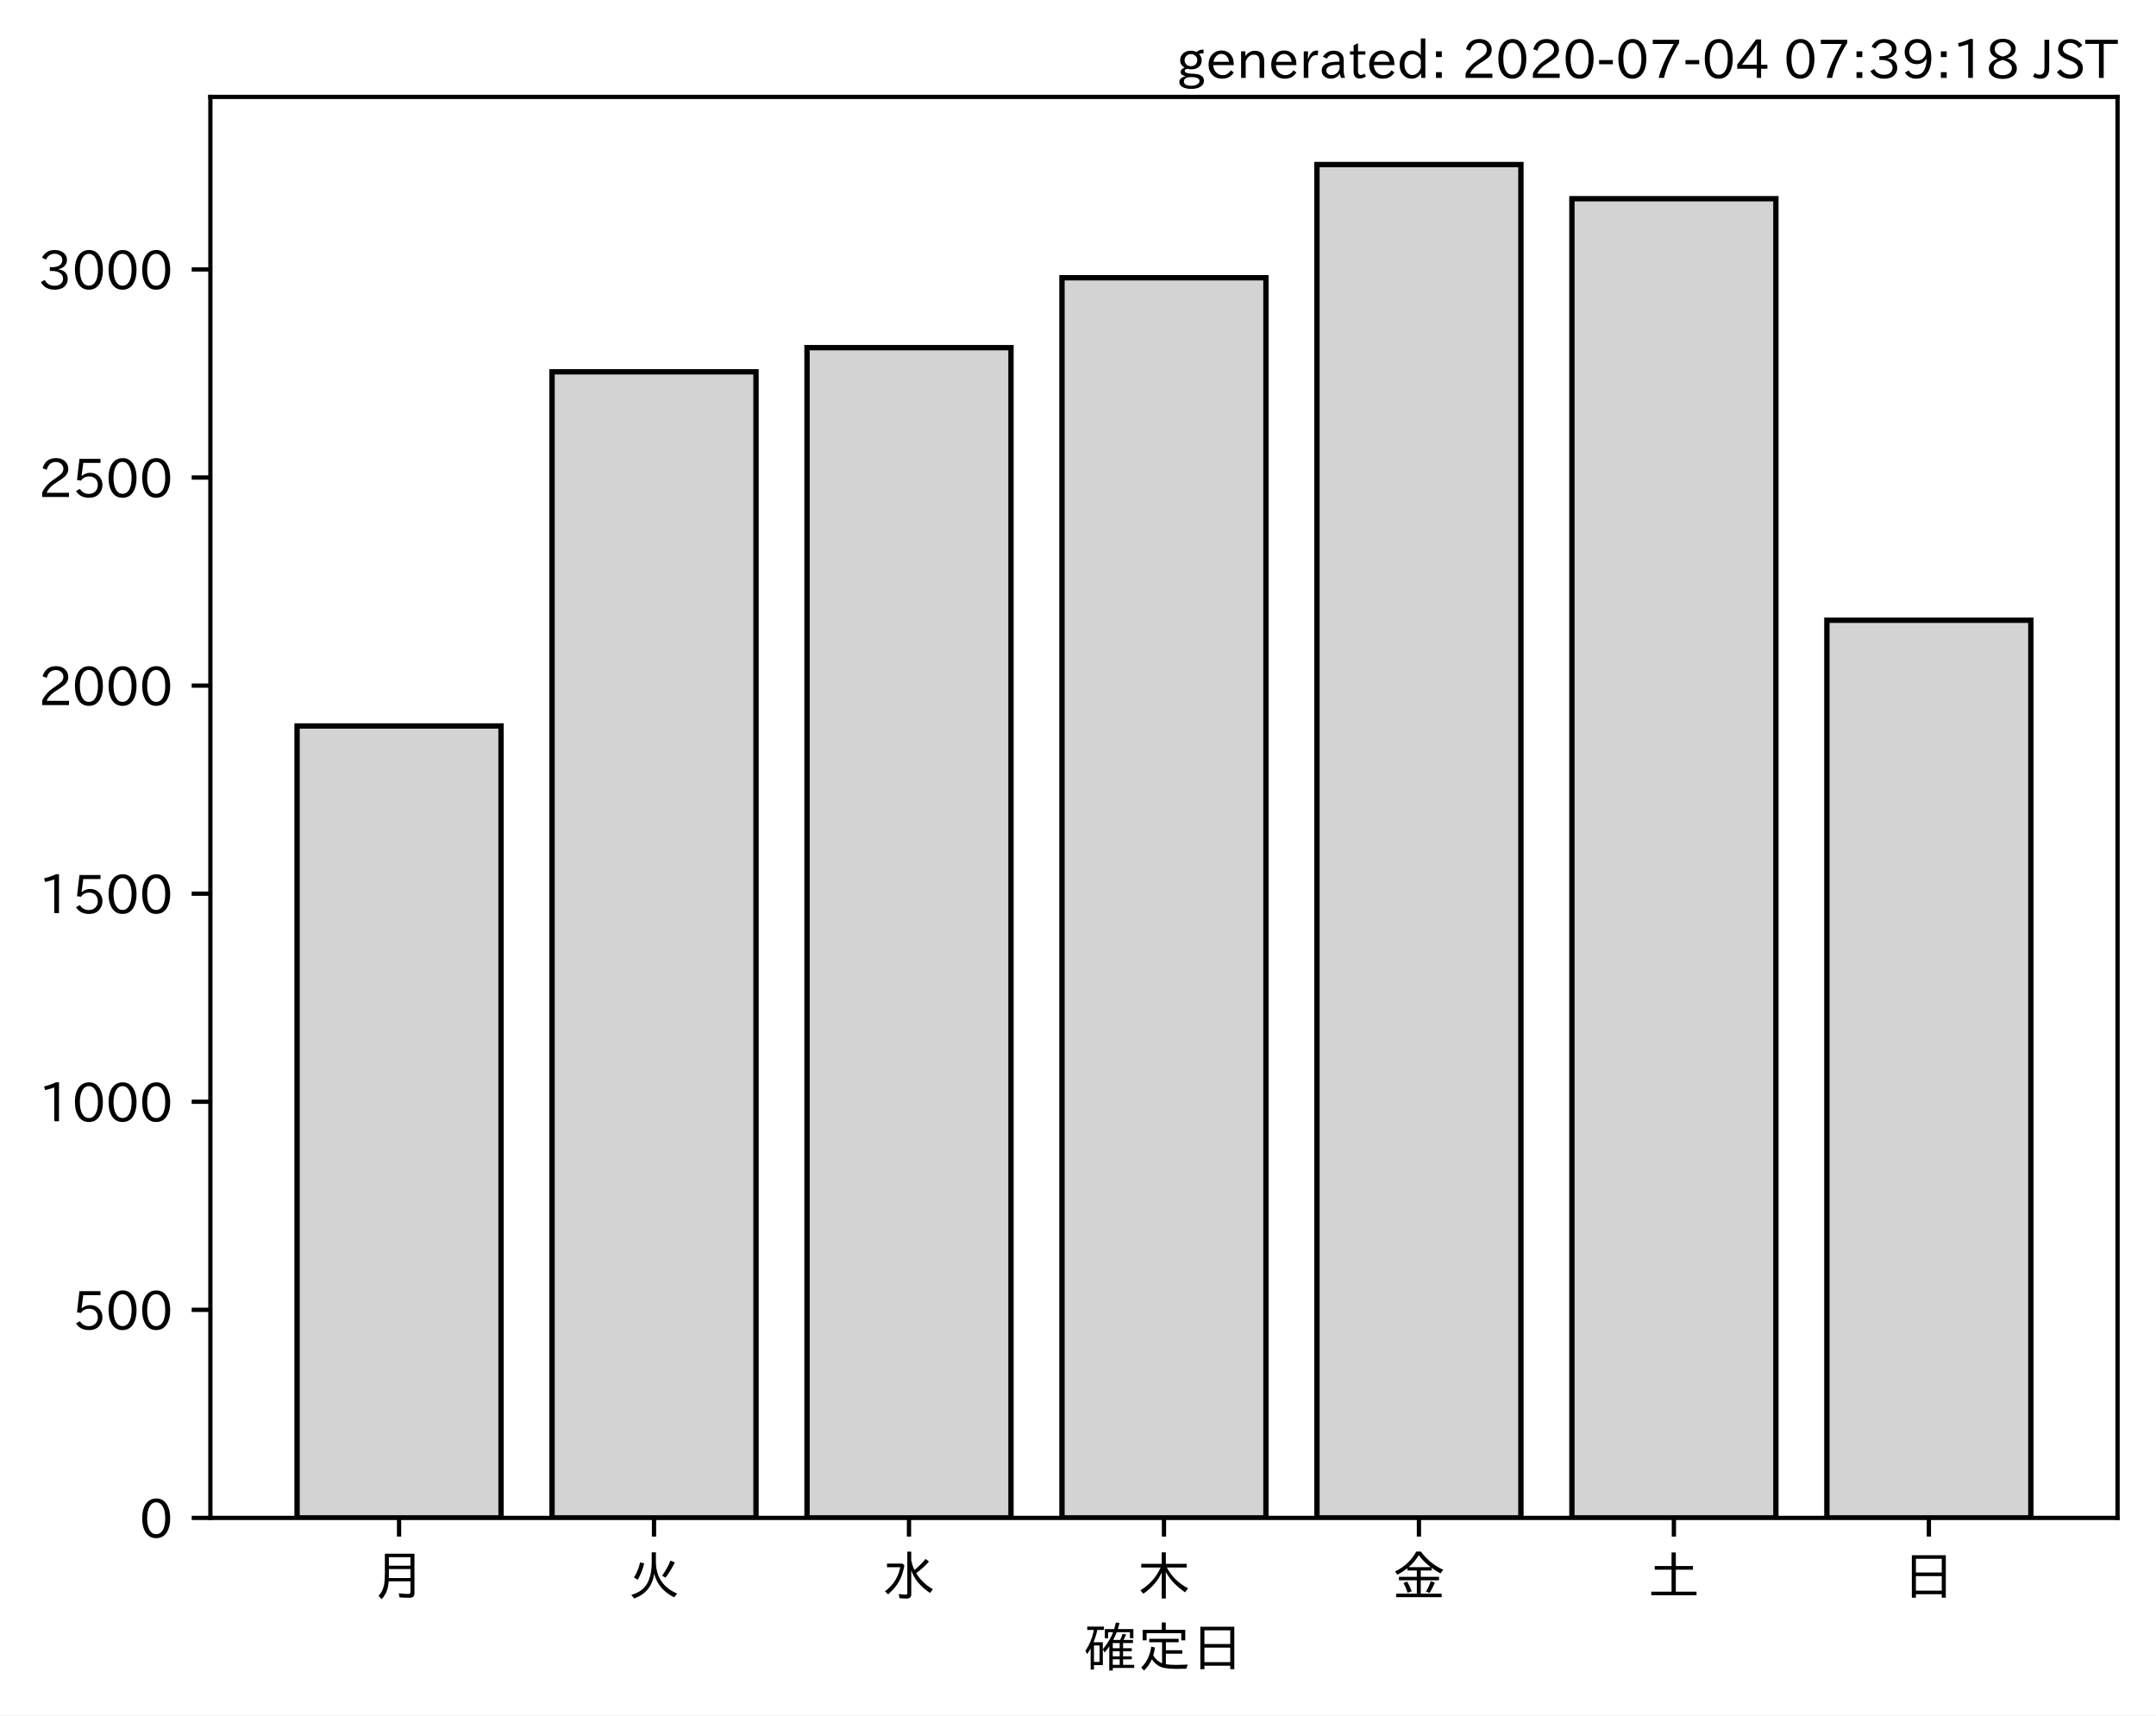
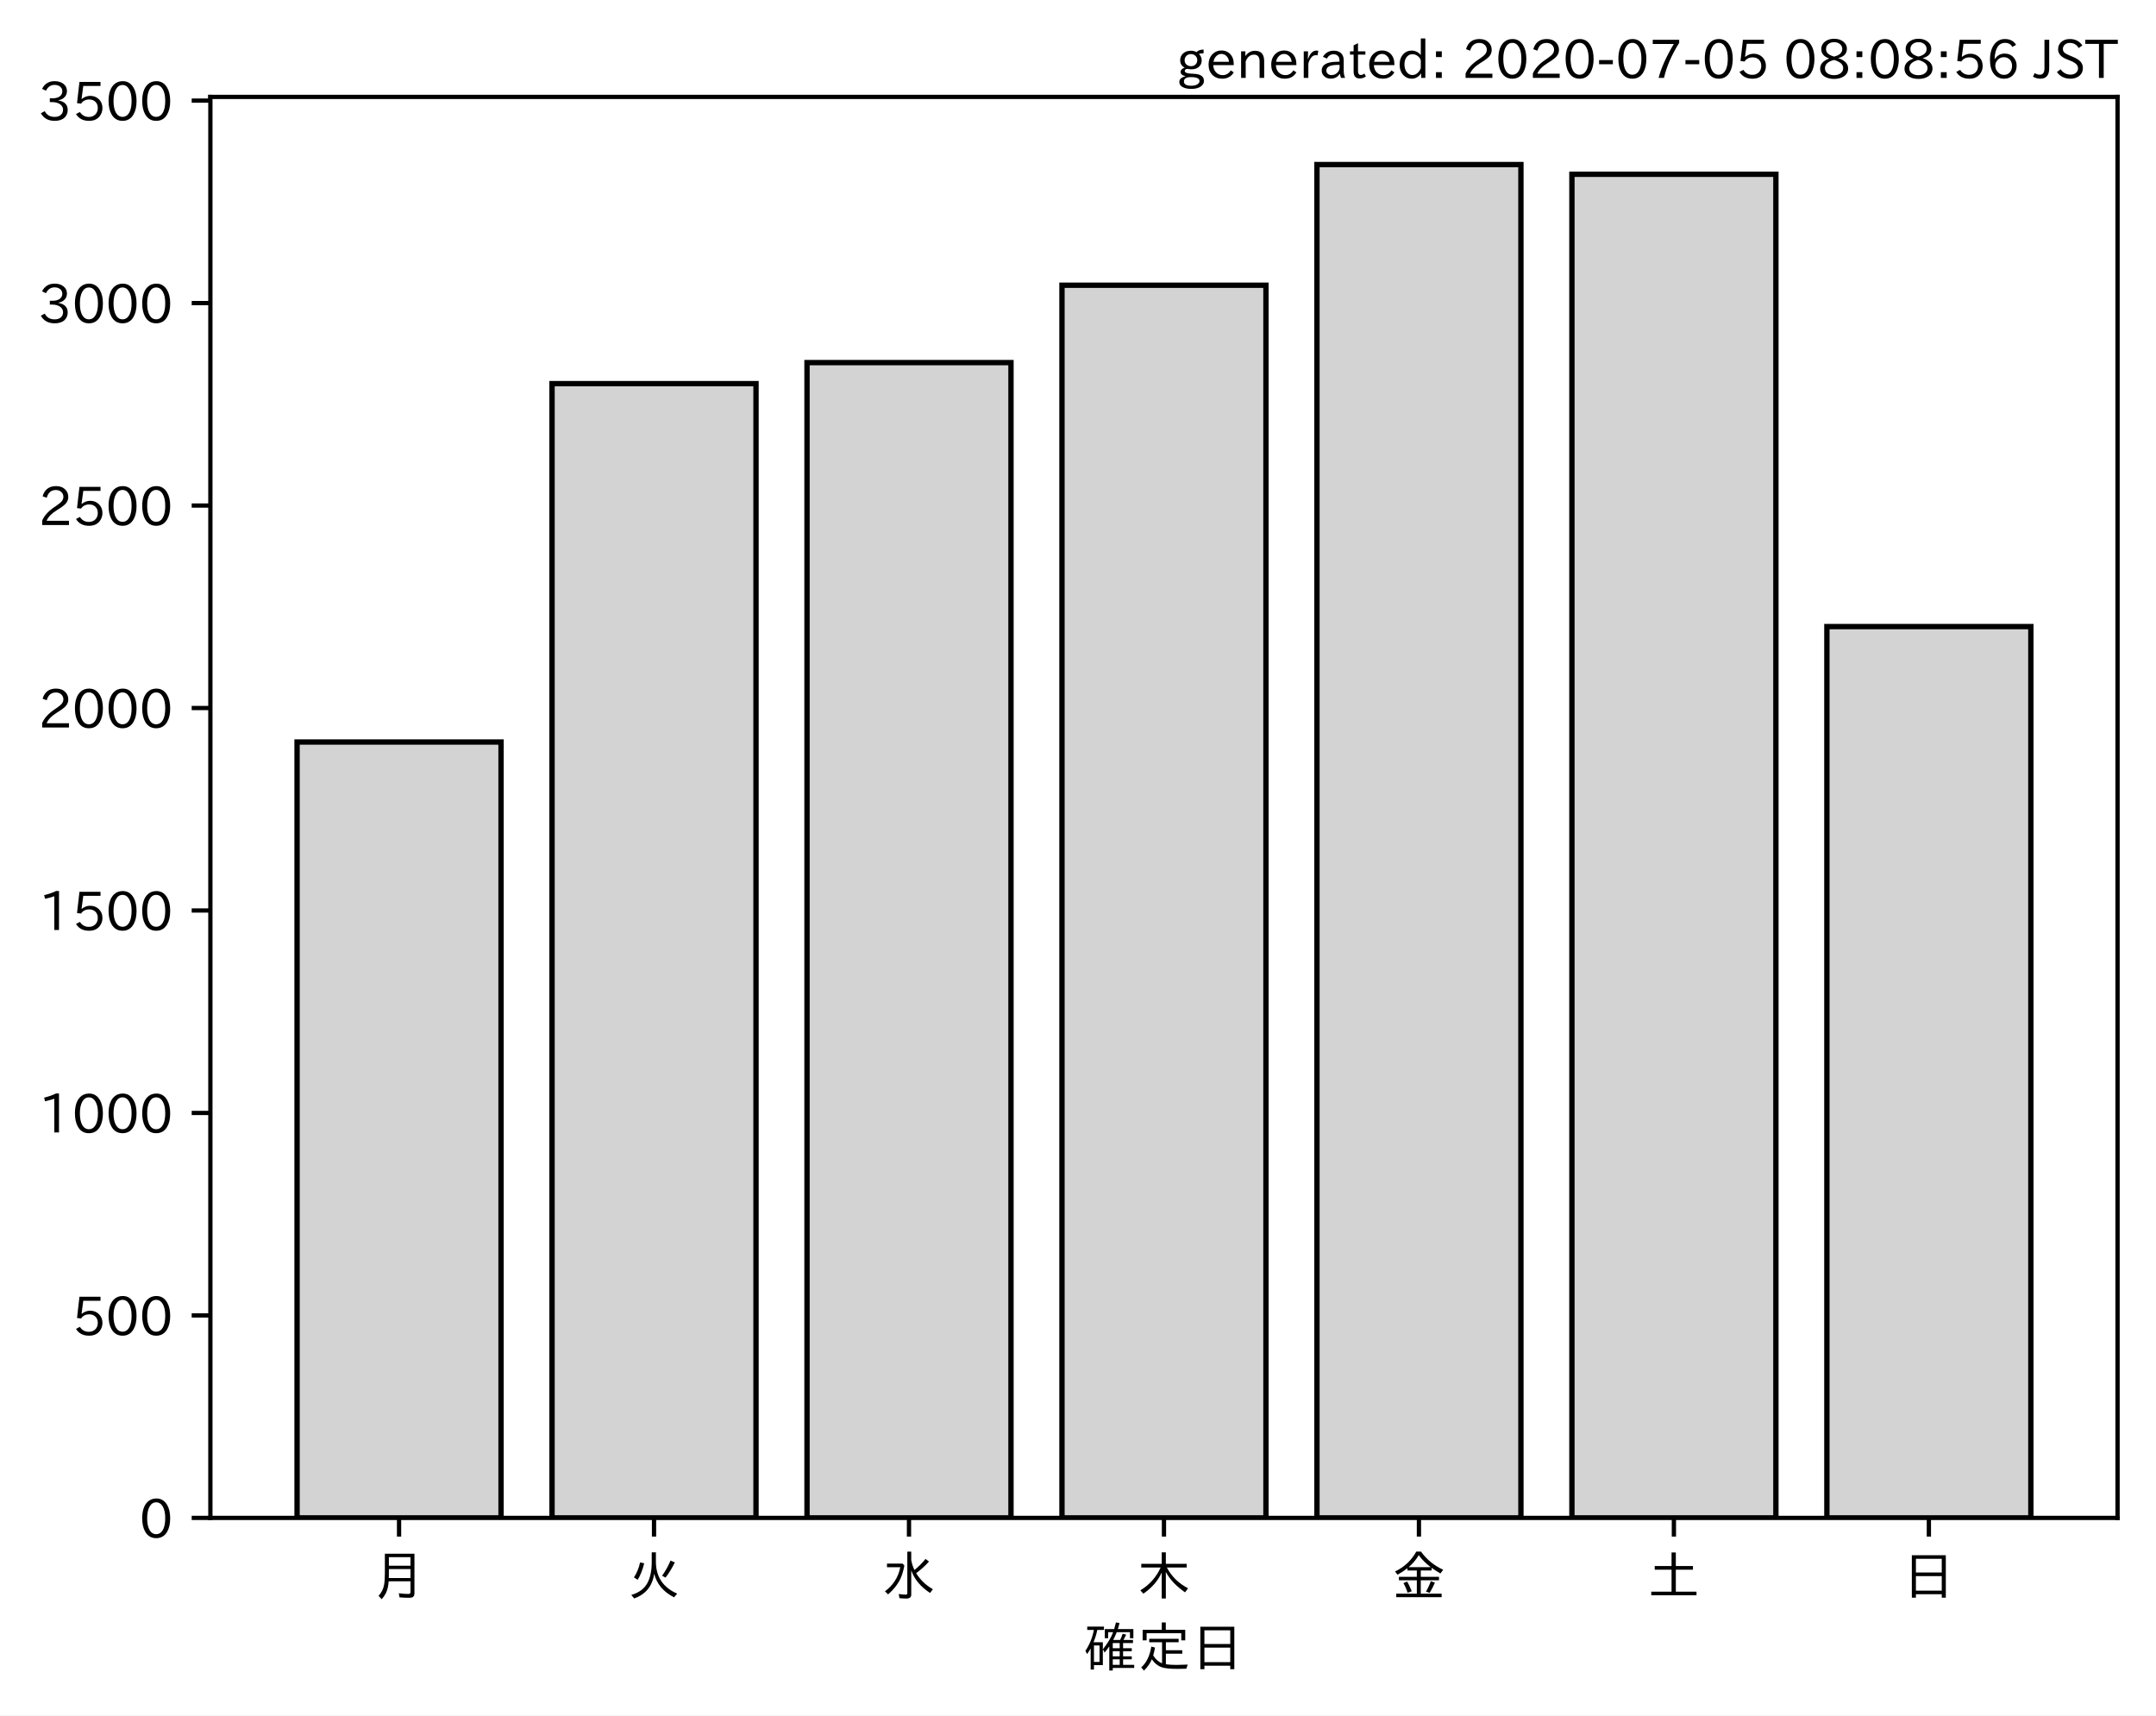
<svg xmlns="http://www.w3.org/2000/svg" xmlns:xlink="http://www.w3.org/1999/xlink" height="321.24pt" version="1.1" viewBox="0 0 403.714 321.24" width="403.714pt">
  <defs>
    <style type="text/css">
*{stroke-linecap:butt;stroke-linejoin:round;}
  </style>
  </defs>
  <g id="figure_1">
    <g id="patch_1">
      <path d="M 0 321.24  L 403.714 321.24  L 403.714 0  L 0 0  z " style="fill:#ffffff;" />
    </g>
    <g id="axes_1">
      <g id="patch_2">
        <path d="M 39.394 284.259  L 396.514 284.259  L 396.514 18.147  L 39.394 18.147  z " style="fill:#ffffff;" />
      </g>
      <g id="patch_3">
-         <path clip-path="url(#p67b4c26e4b)" d="M 55.626 284.259  L 93.821 284.259  L 93.821 135.951  L 55.626 135.951  z " style="fill:#d3d3d3;stroke:#000000;stroke-linejoin:miter;" />
+         <path clip-path="url(#pa9d72e6e73)" d="M 55.626 284.259  L 93.821 284.259  L 93.821 138.959  L 55.626 138.959  z " style="fill:#d3d3d3;stroke:#000000;stroke-linejoin:miter;" />
      </g>
      <g id="patch_4">
-         <path clip-path="url(#p67b4c26e4b)" d="M 103.37 284.259  L 141.564 284.259  L 141.564 69.63  L 103.37 69.63  z " style="fill:#d3d3d3;stroke:#000000;stroke-linejoin:miter;" />
+         <path clip-path="url(#pa9d72e6e73)" d="M 103.37 284.259  L 141.564 284.259  L 141.564 71.845  L 103.37 71.845  z " style="fill:#d3d3d3;stroke:#000000;stroke-linejoin:miter;" />
      </g>
      <g id="patch_5">
-         <path clip-path="url(#p67b4c26e4b)" d="M 151.113 284.259  L 189.308 284.259  L 189.308 65.109  L 151.113 65.109  z " style="fill:#d3d3d3;stroke:#000000;stroke-linejoin:miter;" />
+         <path clip-path="url(#pa9d72e6e73)" d="M 151.113 284.259  L 189.308 284.259  L 189.308 67.902  L 151.113 67.902  z " style="fill:#d3d3d3;stroke:#000000;stroke-linejoin:miter;" />
      </g>
      <g id="patch_6">
-         <path clip-path="url(#p67b4c26e4b)" d="M 198.856 284.259  L 237.051 284.259  L 237.051 52.017  L 198.856 52.017  z " style="fill:#d3d3d3;stroke:#000000;stroke-linejoin:miter;" />
+         <path clip-path="url(#pa9d72e6e73)" d="M 198.856 284.259  L 237.051 284.259  L 237.051 53.417  L 198.856 53.417  z " style="fill:#d3d3d3;stroke:#000000;stroke-linejoin:miter;" />
      </g>
      <g id="patch_7">
-         <path clip-path="url(#p67b4c26e4b)" d="M 246.6 284.259  L 284.794 284.259  L 284.794 30.819  L 246.6 30.819  z " style="fill:#d3d3d3;stroke:#000000;stroke-linejoin:miter;" />
+         <path clip-path="url(#pa9d72e6e73)" d="M 246.6 284.259  L 284.794 284.259  L 284.794 30.819  L 246.6 30.819  z " style="fill:#d3d3d3;stroke:#000000;stroke-linejoin:miter;" />
      </g>
      <g id="patch_8">
-         <path clip-path="url(#p67b4c26e4b)" d="M 294.343 284.259  L 332.538 284.259  L 332.538 37.209  L 294.343 37.209  z " style="fill:#d3d3d3;stroke:#000000;stroke-linejoin:miter;" />
+         <path clip-path="url(#pa9d72e6e73)" d="M 294.343 284.259  L 332.538 284.259  L 332.538 32.639  L 294.343 32.639  z " style="fill:#d3d3d3;stroke:#000000;stroke-linejoin:miter;" />
      </g>
      <g id="patch_9">
-         <path clip-path="url(#p67b4c26e4b)" d="M 342.086 284.259  L 380.281 284.259  L 380.281 116.156  L 342.086 116.156  z " style="fill:#d3d3d3;stroke:#000000;stroke-linejoin:miter;" />
+         <path clip-path="url(#pa9d72e6e73)" d="M 342.086 284.259  L 380.281 284.259  L 380.281 117.346  L 342.086 117.346  z " style="fill:#d3d3d3;stroke:#000000;stroke-linejoin:miter;" />
      </g>
      <g id="matplotlib.axis_1">
        <g id="xtick_1">
          <g id="line2d_1">
            <defs>
-               <path d="M 0 0  L 0 3.5  " id="m7028a98916" style="stroke:#000000;stroke-width:0.8;" />
-             </defs>
-             <g>
-               <use style="stroke:#000000;stroke-width:0.8;" x="74.724" xlink:href="#m7028a98916" y="284.259" />
+               <path d="M 0 0  L 0 3.5  " id="md510315b54" style="stroke:#000000;stroke-width:0.8;" />
+             </defs>
+             <g>
+               <use style="stroke:#000000;stroke-width:0.8;" x="74.724" xlink:href="#md510315b54" y="284.259" />
            </g>
          </g>
          <g id="text_1">
            <defs>
              <path d="M 78.812 77.875  L 78.812 4  Q 78.812 -1.219 76.078 -3.172  Q 73.969 -4.688 68.797 -4.688  Q 60.844 -4.688 50.828 -3.859  L 49.516 3.812  Q 58.594 2.484 67.094 2.484  Q 70.359 2.484 71.047 4.109  Q 71.391 4.891 71.391 6.844  L 71.391 26.125  L 30.516 26.125  Q 29.781 14.938 26.812 7.422  Q 24.031 0.094 17.438 -7.375  L 11.625 -0.984  Q 19.672 7.422 21.922 19.438  Q 23.438 27.688 23.438 41.406  L 23.438 77.875  z M 30.953 71.391  L 30.953 55.328  L 71.391 55.328  L 71.391 71.391  z M 30.953 49.125  L 30.953 39.938  Q 30.953 35.75 30.859 33.547  L 30.859 32.328  L 71.391 32.328  L 71.391 49.125  z " id="IPAexGothic-26376" />
            </defs>
            <g transform="translate(69.7238 298.7493)scale(0.1 -0.1)">
              <use xlink:href="#IPAexGothic-26376" />
            </g>
          </g>
        </g>
        <g id="xtick_2">
          <g id="line2d_2">
            <g>
-               <use style="stroke:#000000;stroke-width:0.8;" x="122.467" xlink:href="#m7028a98916" y="284.259" />
+               <use style="stroke:#000000;stroke-width:0.8;" x="122.467" xlink:href="#md510315b54" y="284.259" />
            </g>
          </g>
          <g id="text_2">
            <defs>
              <path d="M 53.516 80.422  L 53.516 63.188  Q 53.516 20.359 93.406 3.078  L 87.5 -3.812  Q 57.672 11.328 50.297 40.375  Q 45.359 5.672 12.797 -5.906  L 7.422 0.688  Q 28.859 6.844 37.406 22.609  Q 45.703 37.844 45.703 62.016  L 45.703 80.422  z M 12.406 33.5  Q 20.703 46.141 23.828 61.531  L 31.641 59.906  Q 27 41.312 19.438 29  z M 65.141 36.625  Q 74.656 50.047 80.906 64.984  L 88.922 61.531  Q 81.109 45.406 71.531 33.109  z " id="IPAexGothic-28779" />
            </defs>
            <g transform="translate(117.4671 298.7493)scale(0.1 -0.1)">
              <use xlink:href="#IPAexGothic-28779" />
            </g>
          </g>
        </g>
        <g id="xtick_3">
          <g id="line2d_3">
            <g>
-               <use style="stroke:#000000;stroke-width:0.8;" x="170.21" xlink:href="#m7028a98916" y="284.259" />
+               <use style="stroke:#000000;stroke-width:0.8;" x="170.21" xlink:href="#md510315b54" y="284.259" />
            </g>
          </g>
          <g id="text_3">
            <defs>
              <path d="M 54.203 65.922  Q 56.156 55.562 60.203 47.312  Q 71.578 56.453 81 68.109  L 87.406 63.188  Q 77.25 51.516 63.375 41.406  Q 75 22.609 94.672 11.375  L 89.5 4.297  Q 62.75 21.781 54.203 46.781  L 54.203 0.984  Q 54.203 -6.109 44.875 -6.109  Q 38.812 -6.109 32.172 -5.422  L 30.766 2.391  Q 38.422 1.219 44 1.219  Q 46.875 1.219 46.875 4.109  L 46.875 81.688  L 54.203 81.688  z M 8.797 59.281  L 38.094 59.281  L 41.359 55.766  Q 38.672 41.219 34.078 31.297  Q 26.656 15.375 10.891 1.703  L 4.984 7.422  Q 28.266 24.656 33.688 52.594  L 8.797 52.594  z " id="IPAexGothic-27700" />
            </defs>
            <g transform="translate(165.2104 298.7493)scale(0.1 -0.1)">
              <use xlink:href="#IPAexGothic-27700" />
            </g>
          </g>
        </g>
        <g id="xtick_4">
          <g id="line2d_4">
            <g>
-               <use style="stroke:#000000;stroke-width:0.8;" x="217.954" xlink:href="#m7028a98916" y="284.259" />
+               <use style="stroke:#000000;stroke-width:0.8;" x="217.954" xlink:href="#md510315b54" y="284.259" />
            </g>
          </g>
          <g id="text_4">
            <defs>
              <path d="M 55.422 52  Q 68.5 27 95.125 13.094  L 89.5 5.516  Q 64.594 22.797 53.516 43.703  L 53.516 -6  L 45.797 -6  L 45.797 42.672  Q 35.5 19.578 11.422 2.984  L 5.812 9.281  Q 31.453 24.75 43.797 52  L 7.516 52  L 7.516 58.891  L 45.797 58.891  L 45.797 80.469  L 53.516 80.469  L 53.516 58.891  L 92.531 58.891  L 92.531 52  z " id="IPAexGothic-26408" />
            </defs>
            <g transform="translate(212.9538 298.7493)scale(0.1 -0.1)">
              <use xlink:href="#IPAexGothic-26408" />
            </g>
          </g>
        </g>
        <g id="xtick_5">
          <g id="line2d_5">
            <g>
-               <use style="stroke:#000000;stroke-width:0.8;" x="265.697" xlink:href="#m7028a98916" y="284.259" />
+               <use style="stroke:#000000;stroke-width:0.8;" x="265.697" xlink:href="#md510315b54" y="284.259" />
            </g>
          </g>
          <g id="text_5">
            <defs>
              <path d="M 53.469 46.391  L 53.469 34.516  L 87.547 34.516  L 87.547 28.125  L 53.469 28.125  L 53.469 2.984  L 92.531 2.984  L 92.531 -3.516  L 7.516 -3.516  L 7.516 2.984  L 46.047 2.984  L 46.047 28.125  L 12.547 28.125  L 12.547 34.516  L 46.047 34.516  L 46.047 46.391  L 28.422 46.391  L 28.422 50.688  Q 19.734 43.891 9.906 38.531  L 5.219 44.578  Q 31.344 56.984 45.016 81.781  L 53.766 81.781  Q 70.359 59.234 95.453 47.797  L 90.234 40.828  Q 81.547 45.844 73.641 51.469  L 73.641 46.391  z M 72.016 52.688  Q 59.078 62.406 49.562 75.094  Q 42.828 63.141 30.812 52.688  z M 28.719 4.688  Q 26.078 13.719 21 22.797  L 27.875 25.688  Q 31.938 19.188 36.531 7.516  z M 63.188 6.891  Q 68.797 16.406 72.219 26.516  L 79.891 23.578  Q 75.922 14.156 70.125 4.5  z " id="IPAexGothic-37329" />
            </defs>
            <g transform="translate(260.6971 298.7493)scale(0.1 -0.1)">
              <use xlink:href="#IPAexGothic-37329" />
            </g>
          </g>
        </g>
        <g id="xtick_6">
          <g id="line2d_6">
            <g>
-               <use style="stroke:#000000;stroke-width:0.8;" x="313.44" xlink:href="#m7028a98916" y="284.259" />
+               <use style="stroke:#000000;stroke-width:0.8;" x="313.44" xlink:href="#md510315b54" y="284.259" />
            </g>
          </g>
          <g id="text_6">
            <defs>
              <path d="M 45.609 54.781  L 45.609 80.172  L 53.609 80.172  L 53.609 54.781  L 85.688 54.781  L 85.688 47.906  L 53.609 47.906  L 53.609 6.781  L 92.328 6.781  L 92.328 0  L 7.625 0  L 7.625 6.781  L 45.609 6.781  L 45.609 47.906  L 14.109 47.906  L 14.109 54.781  z " id="IPAexGothic-22303" />
            </defs>
            <g transform="translate(308.4404 298.7493)scale(0.1 -0.1)">
              <use xlink:href="#IPAexGothic-22303" />
            </g>
          </g>
        </g>
        <g id="xtick_7">
          <g id="line2d_7">
            <g>
-               <use style="stroke:#000000;stroke-width:0.8;" x="361.184" xlink:href="#m7028a98916" y="284.259" />
+               <use style="stroke:#000000;stroke-width:0.8;" x="361.184" xlink:href="#md510315b54" y="284.259" />
            </g>
          </g>
          <g id="text_7">
            <defs>
              <path d="M 81.734 75  L 81.734 -4.5  L 74.125 -4.5  L 74.125 2  L 25.734 2  L 25.734 -4.5  L 18.109 -4.5  L 18.109 75  z M 25.734 68.312  L 25.734 42.672  L 74.125 42.672  L 74.125 68.312  z M 25.734 35.891  L 25.734 8.688  L 74.125 8.688  L 74.125 35.891  z " id="IPAexGothic-26085" />
            </defs>
            <g transform="translate(356.1837 298.7493)scale(0.1 -0.1)">
              <use xlink:href="#IPAexGothic-26085" />
            </g>
          </g>
        </g>
        <g id="text_8">
          <defs>
            <path d="M 67.922 50.297  Q 70.562 55.281 72.609 61.812  L 79.297 60.203  Q 76.172 53.609 74.219 50.297  L 92 50.297  L 92 44.484  L 73.438 44.484  L 73.438 34.719  L 89.703 34.719  L 89.703 29.203  L 73.438 29.203  L 73.438 19.531  L 89.703 19.531  L 89.703 14.016  L 73.438 14.016  L 73.438 3.609  L 94.281 3.609  L 94.281 -2.203  L 54.109 -2.203  L 54.109 -6.984  L 47.609 -6.984  L 47.609 38.188  Q 43.062 31.547 38.812 26.609  L 35.688 32.812  Q 49.359 49.953 54.781 64.797  L 45.516 64.797  L 45.516 53.516  L 39.203 53.516  L 39.203 70.609  L 56.781 70.609  Q 58.594 76.609 60.109 83.109  L 66.703 81.891  Q 65.234 75.531 63.625 70.609  L 92.719 70.609  L 92.719 53.516  L 86.328 53.516  L 86.328 64.797  L 61.531 64.797  Q 58.547 56.984 54.891 50.297  z M 67.141 44.484  L 54.109 44.484  L 54.109 34.719  L 67.141 34.719  z M 67.141 29.203  L 54.109 29.203  L 54.109 19.531  L 67.141 19.531  z M 67.141 14.016  L 54.109 14.016  L 54.109 3.609  L 67.141 3.609  z M 18.109 46  L 35.547 46  L 35.547 3.078  L 18.953 3.078  L 18.953 -5.125  L 12.75 -5.125  L 12.75 34.469  Q 10.156 29.734 6.156 23.781  L 2.938 29.984  Q 14.547 47.078 18.75 69  L 6.344 69  L 6.344 75.297  L 37.641 75.297  L 37.641 69  L 25.25 69  L 24.953 68.016  Q 22.75 57.234 18.109 46  z M 18.953 39.891  L 18.953 9.188  L 29.344 9.188  L 29.344 39.891  z " id="IPAexGothic-30906" />
            <path d="M 53.609 4.734  Q 61.422 3.516 73.578 3.516  Q 81.109 3.516 94.578 4.109  Q 93.172 0.922 92 -3.562  Q 81.781 -3.906 75.688 -3.906  Q 55.766 -3.906 46.922 -1.219  Q 35.297 2.391 27.344 14.109  Q 22.516 2.547 12.594 -7.172  L 7.422 -1.172  Q 22.125 11.859 26.312 37.797  L 33.203 35.984  Q 31.734 27.438 29.828 21.188  Q 36.531 10.594 46.438 6.5  L 46.438 46  L 22.406 46  L 22.406 52.391  L 77.484 52.391  L 77.484 46  L 53.609 46  L 53.609 31  L 84.328 31  L 84.328 24.516  L 53.609 24.516  z M 53.422 69.188  L 89.844 69.188  L 89.844 49.469  L 82.422 49.469  L 82.422 62.891  L 17.531 62.891  L 17.531 49.469  L 10.109 49.469  L 10.109 69.188  L 45.906 69.188  L 45.906 83.016  L 53.422 83.016  z " id="IPAexGothic-23450" />
          </defs>
          <g transform="translate(202.9538 312.1399)scale(0.1 -0.1)">
            <use xlink:href="#IPAexGothic-30906" />
            <use x="100" xlink:href="#IPAexGothic-23450" />
            <use x="200" xlink:href="#IPAexGothic-26085" />
          </g>
        </g>
      </g>
      <g id="matplotlib.axis_2">
        <g id="ytick_1">
          <g id="line2d_8">
            <defs>
-               <path d="M 0 0  L -3.5 0  " id="m537a787203" style="stroke:#000000;stroke-width:0.8;" />
-             </defs>
-             <g>
-               <use style="stroke:#000000;stroke-width:0.8;" x="39.394" xlink:href="#m537a787203" y="284.259" />
+               <path d="M 0 0  L -3.5 0  " id="m669652c11c" style="stroke:#000000;stroke-width:0.8;" />
+             </defs>
+             <g>
+               <use style="stroke:#000000;stroke-width:0.8;" x="39.394" xlink:href="#m669652c11c" y="284.259" />
            </g>
          </g>
          <g id="text_9">
            <defs>
              <path d="M 31.844 73.828  Q 45.016 73.828 52.094 61.625  Q 57.719 51.953 57.719 36.625  Q 57.719 21.438 52.094 11.578  Q 45.125 -0.484 31.5 -0.484  Q 17.922 -0.484 10.938 11.578  Q 5.328 21.438 5.328 36.719  Q 5.328 58.016 15.625 67.719  Q 22.172 73.828 31.844 73.828  z M 31.5 66.656  Q 23.688 66.656 19.188 58.734  Q 14.594 50.734 14.594 36.625  Q 14.594 22.75 19.094 14.797  Q 23.641 6.984 31.5 6.984  Q 40.922 6.984 45.453 18.016  Q 48.438 25.344 48.438 37.109  Q 48.438 50.875 43.844 58.734  Q 39.203 66.656 31.5 66.656  z " id="IPAexGothic-48" />
            </defs>
            <g transform="translate(26.09531 288.0039)scale(0.1 -0.1)">
              <use xlink:href="#IPAexGothic-48" />
            </g>
          </g>
        </g>
        <g id="ytick_2">
          <g id="line2d_9">
            <g>
-               <use style="stroke:#000000;stroke-width:0.8;" x="39.394" xlink:href="#m537a787203" y="245.292" />
+               <use style="stroke:#000000;stroke-width:0.8;" x="39.394" xlink:href="#m669652c11c" y="246.341" />
            </g>
          </g>
          <g id="text_10">
            <defs>
              <path d="M 18.406 40.672  Q 25.531 46.297 33.938 46.297  Q 44 46.297 50.641 39.5  Q 56.844 33.016 56.844 23.391  Q 56.844 14.656 51.516 8.016  Q 44.828 -0.484 31.734 -0.484  Q 14.984 -0.484 7.328 12.25  L 14.656 16.062  Q 20.453 6.781 31.453 6.781  Q 38.531 6.781 43.266 11.188  Q 48.141 15.828 48.141 23.484  Q 48.141 30.719 43.844 35.016  Q 39.359 39.5 32.125 39.5  Q 21.969 39.5 16.75 31.688  L 9.234 32.672  L 13.812 72.406  L 53.219 72.406  L 53.219 64.891  L 20.953 64.891  L 17.719 40.672  z " id="IPAexGothic-53" />
            </defs>
-             <g transform="translate(13.49844 249.0371)scale(0.1 -0.1)">
+             <g transform="translate(13.49844 250.0865)scale(0.1 -0.1)">
              <use xlink:href="#IPAexGothic-53" />
              <use x="62.988" xlink:href="#IPAexGothic-48" />
              <use x="125.977" xlink:href="#IPAexGothic-48" />
            </g>
          </g>
        </g>
        <g id="ytick_3">
          <g id="line2d_10">
            <g>
-               <use style="stroke:#000000;stroke-width:0.8;" x="39.394" xlink:href="#m537a787203" y="206.325" />
+               <use style="stroke:#000000;stroke-width:0.8;" x="39.394" xlink:href="#m669652c11c" y="208.424" />
            </g>
          </g>
          <g id="text_11">
            <defs>
              <path d="M 38.484 0.984  L 29.688 0.984  L 29.688 64.109  Q 21.438 61.281 12.312 59.328  L 10.688 66.109  Q 23.734 69.391 32.906 73.922  L 38.484 73.922  z " id="IPAexGothic-49" />
            </defs>
-             <g transform="translate(7.2 210.0704)scale(0.1 -0.1)">
+             <g transform="translate(7.2 212.1691)scale(0.1 -0.1)">
              <use xlink:href="#IPAexGothic-49" />
              <use x="62.988" xlink:href="#IPAexGothic-48" />
              <use x="125.977" xlink:href="#IPAexGothic-48" />
              <use x="188.965" xlink:href="#IPAexGothic-48" />
            </g>
          </g>
        </g>
        <g id="ytick_4">
          <g id="line2d_11">
            <g>
-               <use style="stroke:#000000;stroke-width:0.8;" x="39.394" xlink:href="#m537a787203" y="167.358" />
+               <use style="stroke:#000000;stroke-width:0.8;" x="39.394" xlink:href="#m669652c11c" y="170.506" />
            </g>
          </g>
          <g id="text_12">
-             <g transform="translate(7.2 171.1036)scale(0.1 -0.1)">
+             <g transform="translate(7.2 174.2517)scale(0.1 -0.1)">
              <use xlink:href="#IPAexGothic-49" />
              <use x="62.988" xlink:href="#IPAexGothic-53" />
              <use x="125.977" xlink:href="#IPAexGothic-48" />
              <use x="188.965" xlink:href="#IPAexGothic-48" />
            </g>
          </g>
        </g>
        <g id="ytick_5">
          <g id="line2d_12">
            <g>
-               <use style="stroke:#000000;stroke-width:0.8;" x="39.394" xlink:href="#m537a787203" y="128.391" />
+               <use style="stroke:#000000;stroke-width:0.8;" x="39.394" xlink:href="#m669652c11c" y="132.589" />
            </g>
          </g>
          <g id="text_13">
            <defs>
              <path d="M 57.172 0.984  L 6.984 0.984  L 6.984 9.281  Q 12.891 23.047 29.594 34.422  L 32.375 36.281  Q 40.922 42.141 43.609 45.406  Q 46.688 49.266 46.688 53.812  Q 46.688 58.938 43.062 62.547  Q 39.062 66.547 32.562 66.547  Q 19.531 66.547 15.484 52  L 7.766 54.781  Q 13.328 73.828 33.062 73.828  Q 43.844 73.828 50.25 67.438  Q 55.859 61.672 55.859 53.516  Q 55.859 47.469 52.25 42.531  Q 48.922 37.75 36.969 30.281  L 34.859 29  Q 19.625 19.578 15.281 8.891  L 57.172 8.891  z " id="IPAexGothic-50" />
            </defs>
-             <g transform="translate(7.2 132.1368)scale(0.1 -0.1)">
+             <g transform="translate(7.2 136.3343)scale(0.1 -0.1)">
              <use xlink:href="#IPAexGothic-50" />
              <use x="62.988" xlink:href="#IPAexGothic-48" />
              <use x="125.977" xlink:href="#IPAexGothic-48" />
              <use x="188.965" xlink:href="#IPAexGothic-48" />
            </g>
          </g>
        </g>
        <g id="ytick_6">
          <g id="line2d_13">
            <g>
-               <use style="stroke:#000000;stroke-width:0.8;" x="39.394" xlink:href="#m537a787203" y="89.425" />
+               <use style="stroke:#000000;stroke-width:0.8;" x="39.394" xlink:href="#m669652c11c" y="94.672" />
            </g>
          </g>
          <g id="text_14">
-             <g transform="translate(7.2 93.16999)scale(0.1 -0.1)">
+             <g transform="translate(7.2 98.41686)scale(0.1 -0.1)">
              <use xlink:href="#IPAexGothic-50" />
              <use x="62.988" xlink:href="#IPAexGothic-53" />
              <use x="125.977" xlink:href="#IPAexGothic-48" />
              <use x="188.965" xlink:href="#IPAexGothic-48" />
            </g>
          </g>
        </g>
        <g id="ytick_7">
          <g id="line2d_14">
            <g>
-               <use style="stroke:#000000;stroke-width:0.8;" x="39.394" xlink:href="#m537a787203" y="50.458" />
+               <use style="stroke:#000000;stroke-width:0.8;" x="39.394" xlink:href="#m669652c11c" y="56.754" />
            </g>
          </g>
          <g id="text_15">
            <defs>
              <path d="M 37.203 37.797  Q 54.781 34.625 54.781 19.969  Q 54.781 11.188 48.875 5.562  Q 42.328 -0.484 30.375 -0.484  Q 12.453 -0.484 4.5 13.766  L 11.812 17.672  Q 17.328 6.891 30.281 6.891  Q 37.891 6.891 42.094 10.797  Q 46.094 14.5 46.094 20.172  Q 46.094 26.859 40.094 30.906  Q 34.625 34.578 25.688 34.578  L 21.297 34.578  L 21.297 41.703  L 25.875 41.703  Q 34.859 41.703 39.594 45.125  Q 44.672 48.734 44.672 54.828  Q 44.672 61.469 38.969 64.656  Q 35.297 66.844 30.172 66.844  Q 19.344 66.844 14.109 55.906  L 6.781 59.422  Q 14.016 73.828 30.281 73.828  Q 40.578 73.828 46.969 68.656  Q 53.375 63.578 53.375 55.219  Q 53.375 47.312 47.172 42.281  Q 43.172 39.062 37.203 38.188  z " id="IPAexGothic-51" />
            </defs>
-             <g transform="translate(7.2 54.2032)scale(0.1 -0.1)">
+             <g transform="translate(7.2 60.49945)scale(0.1 -0.1)">
              <use xlink:href="#IPAexGothic-51" />
              <use x="62.988" xlink:href="#IPAexGothic-48" />
              <use x="125.977" xlink:href="#IPAexGothic-48" />
              <use x="188.965" xlink:href="#IPAexGothic-48" />
            </g>
          </g>
        </g>
+         <g id="ytick_8">
+           <g id="line2d_15">
+             <g>
+               <use style="stroke:#000000;stroke-width:0.8;" x="39.394" xlink:href="#m669652c11c" y="18.837" />
+             </g>
+           </g>
+           <g id="text_16">
+             <g transform="translate(7.2 22.58203)scale(0.1 -0.1)">
+               <use xlink:href="#IPAexGothic-51" />
+               <use x="62.988" xlink:href="#IPAexGothic-53" />
+               <use x="125.977" xlink:href="#IPAexGothic-48" />
+               <use x="188.965" xlink:href="#IPAexGothic-48" />
+             </g>
+           </g>
+         </g>
      </g>
      <g id="patch_10">
        <path d="M 39.394 284.259  L 39.394 18.147  " style="fill:none;stroke:#000000;stroke-linecap:square;stroke-linejoin:miter;stroke-width:0.8;" />
      </g>
      <g id="patch_11">
        <path d="M 396.514 284.259  L 396.514 18.147  " style="fill:none;stroke:#000000;stroke-linecap:square;stroke-linejoin:miter;stroke-width:0.8;" />
      </g>
      <g id="patch_12">
        <path d="M 39.394 284.259  L 396.514 284.259  " style="fill:none;stroke:#000000;stroke-linecap:square;stroke-linejoin:miter;stroke-width:0.8;" />
      </g>
      <g id="patch_13">
        <path d="M 39.394 18.147  L 396.514 18.147  " style="fill:none;stroke:#000000;stroke-linecap:square;stroke-linejoin:miter;stroke-width:0.8;" />
      </g>
    </g>
-     <g id="text_16">
+     <g id="text_17">
      <defs>
        <path d="M 20.797 17.969  Q 15.719 17.531 15.719 14.062  Q 15.719 9.578 27.547 8.984  L 33.297 8.688  Q 51.609 7.766 51.609 -4.594  Q 51.609 -10.938 45.703 -14.984  Q 39.359 -19.578 28.031 -19.578  Q 17.781 -19.578 11.531 -16.062  Q 5.516 -12.641 5.516 -6.688  Q 5.516 1.312 16.797 3.859  L 16.797 4.203  Q 7.906 6.453 7.906 12.156  Q 7.906 17.438 15.531 20.266  Q 7.125 24.609 7.125 34.078  Q 7.125 41.406 12.016 46.297  Q 17.625 51.906 27.156 51.906  Q 33.203 51.906 37.844 49.266  Q 41.406 53.953 50.922 54.109  L 50.922 47.078  Q 44.344 46.922 42.234 45.906  Q 47.406 40.828 47.406 33.891  Q 47.406 27 42.719 22.266  Q 37.5 17.094 28.328 17.094  Q 24.422 17.094 20.797 17.969  z M 27.094 45.609  Q 22.016 45.609 18.703 42.281  Q 15.438 39.016 15.438 34.078  Q 15.438 29.25 18.5 26.312  Q 21.828 23 27.438 23  Q 32.719 23 35.891 26.219  Q 39.109 29.391 39.109 34.422  Q 39.109 39.016 35.891 42.188  Q 32.516 45.609 27.094 45.609  z M 27.391 2.484  Q 14.109 2.484 14.109 -5.719  Q 14.109 -13.672 28.125 -13.672  Q 37.156 -13.672 41.219 -9.469  Q 43.312 -7.516 43.312 -4.891  Q 43.312 2.484 27.391 2.484  z " id="IPAexGothic-103" />
        <path d="M 13.484 24.906  Q 13.922 16.266 18.891 11.281  Q 23.969 6.203 31.203 6.203  Q 40.719 6.203 46.297 15.094  L 51.906 11.375  Q 44.828 -0.484 30.172 -0.484  Q 19.094 -0.484 11.969 6.594  Q 4.781 13.812 4.781 25.641  Q 4.781 38.188 12.312 45.703  Q 19 52.391 29 52.391  Q 38.422 52.391 44.781 46.188  Q 51.906 38.969 51.906 26.906  L 51.906 24.906  z M 43.062 31.203  Q 42.328 37.984 38.281 41.891  Q 34.281 45.906 28.812 45.906  Q 22.469 45.906 17.969 40.484  Q 14.891 36.812 13.969 31.203  z " id="IPAexGothic-101" />
        <path d="M 52 0.984  L 43.406 0.984  L 43.406 31.891  Q 43.406 44.578 32.906 44.578  Q 22.312 44.578 17.391 31.891  L 17.391 0.984  L 8.797 0.984  L 8.797 50.781  L 16.797 50.781  L 16.797 41.797  Q 23.828 51.812 34.719 51.812  Q 52 51.812 52 32.375  z " id="IPAexGothic-110" />
        <path d="M 36.078 51.812  L 34.578 43.266  Q 32.906 43.609 31.594 43.609  Q 25.828 43.609 22.078 38.188  Q 17.391 31.344 17.391 26.172  L 17.391 0.984  L 8.797 0.984  L 8.797 50.781  L 16.891 50.781  L 16.5 35.984  L 16.703 35.984  Q 22.219 52.203 32.766 52.203  Q 34.469 52.203 36.078 51.812  z " id="IPAexGothic-114" />
        <path d="M 49.312 0.984  L 41.75 0.984  Q 39.984 4.734 39.547 8.688  L 39.203 8.688  Q 33.547 -0.391 22.312 -0.391  Q 14.594 -0.391 9.719 4.5  Q 5.422 8.797 5.422 14.984  Q 5.422 30.422 32.031 31.203  L 38.719 31.391  L 38.719 33.984  Q 38.719 39.203 35.75 42.188  Q 32.625 45.312 27.734 45.312  Q 19.344 45.312 15.141 37.156  L 7.719 40.578  Q 14.656 52 27.938 52  Q 37.109 52 42.047 46.875  Q 46.625 42.281 46.625 33.891  L 46.625 15.578  Q 46.625 6.25 49.312 0.984  z M 38.922 25.391  L 33.453 25.297  Q 14.109 24.859 14.109 14.891  Q 14.109 11.375 16.406 9.078  Q 19.234 6.297 23.828 6.297  Q 30.219 6.297 34.906 10.984  Q 38.922 15.141 38.922 21  z " id="IPAexGothic-97" />
        <path d="M 33.203 3.766  Q 27.641 -0.094 21.828 -0.094  Q 10.203 -0.094 10.203 12.984  L 10.203 44.672  L 3.422 44.672  L 3.422 50.781  L 10.203 50.781  L 10.203 61.969  L 18.406 66.062  L 18.406 50.781  L 32.234 50.781  L 32.234 44.672  L 18.406 44.672  L 18.406 14.156  Q 18.406 6.5 23.641 6.5  Q 27.156 6.5 30.328 9.188  z " id="IPAexGothic-116" />
        <path d="M 52.984 0.984  L 45.172 0.984  L 45.172 9.672  Q 38.141 -0.484 27.391 -0.484  Q 18.453 -0.484 12.312 5.812  Q 4.891 13.188 4.891 25.984  Q 4.891 38.531 12.062 45.906  Q 18.266 52.203 27.391 52.203  Q 37.25 52.203 44.484 43.891  L 44.484 74.906  L 52.984 74.906  z M 44.484 20.359  L 44.484 32.766  Q 44.484 37.703 38.375 42.281  Q 34.078 45.406 28.953 45.406  Q 23.188 45.406 19.188 41.406  Q 13.875 36.078 13.875 26.219  Q 13.875 17.328 18.266 11.719  Q 22.516 6.391 28.859 6.391  Q 36.281 6.391 41.5 13.672  Q 44.484 17.719 44.484 20.359  z " id="IPAexGothic-100" />
        <path d="M 21.391 39.984  L 10.5 39.984  L 10.5 50.781  L 21.391 50.781  z M 21.391 0.984  L 10.5 0.984  L 10.5 11.766  L 21.391 11.766  z " id="IPAexGothic-58" />
        <path id="IPAexGothic-32" />
        <path d="M 30.766 26.609  L 4.984 26.609  L 4.984 34.422  L 30.766 34.422  z " id="IPAexGothic-45" />
        <path d="M 56.203 66.609  Q 34.969 32.906 27.781 0.984  L 17.672 0.984  Q 24.703 28.656 46.094 64.5  L 6.688 64.5  L 6.688 72.406  L 56.203 72.406  z " id="IPAexGothic-55" />
-         <path d="M 59.578 18.109  L 47.797 18.109  L 47.797 0.984  L 39.797 0.984  L 39.797 18.109  L 3.078 18.109  L 3.078 26.125  L 38.375 73.094  L 47.797 73.094  L 47.797 25.531  L 59.578 25.531  z M 40.281 64.203  L 39.984 64.203  Q 35.594 57.125 31.297 51.312  L 11.859 25.531  L 39.797 25.531  L 39.797 49.125  Q 39.797 54.391 40.281 64.203  z " id="IPAexGothic-52" />
-         <path d="M 46.625 36.812  Q 39.75 26.812 28.328 26.812  Q 19.578 26.812 13.234 32.125  Q 5.719 38.422 5.719 49.422  Q 5.719 59.578 12.016 66.656  Q 18.453 73.828 29.203 73.828  Q 43.75 73.828 50.641 61.719  Q 55.609 52.781 55.609 38.625  Q 55.609 19.531 47.516 9.188  Q 39.891 -0.484 27.641 -0.484  Q 13.422 -0.484 6.109 10.984  L 13.328 14.891  Q 18.062 6.688 27.391 6.688  Q 45.656 6.688 47.016 36.812  z M 29.5 66.844  Q 22.656 66.844 18.312 61.719  Q 14.406 57.078 14.406 50  Q 14.406 42.828 18.109 38.719  Q 22.406 33.797 29.781 33.797  Q 37.984 33.797 42.625 40.188  Q 45.703 44.484 45.703 49.516  Q 45.703 55.516 42.094 60.359  Q 37.109 66.844 29.5 66.844  z " id="IPAexGothic-57" />
        <path d="M 39.703 37.891  Q 57.812 31.734 57.812 18.703  Q 57.812 8.453 48.438 3.078  Q 41.609 -0.875 31.5 -0.875  Q 21.344 -0.875 14.5 3.078  Q 5.422 8.297 5.422 18.406  Q 5.422 31.062 22.016 37.203  L 22.016 37.5  Q 7.516 42.719 7.516 54.828  Q 7.516 64.062 15.328 69.625  Q 21.969 74.312 31.547 74.312  Q 42.234 74.312 48.922 68.797  Q 55.516 63.578 55.516 55.719  Q 55.516 42.281 39.703 38.188  z M 31.594 41.016  Q 46.828 44.625 46.828 55.125  Q 46.828 61.188 41.797 64.844  Q 37.703 67.922 31.5 67.922  Q 25.094 67.922 20.797 64.5  Q 16.406 60.891 16.406 55.031  Q 16.406 49.219 21.094 45.703  Q 23.344 43.891 26.906 42.531  Q 31 40.875 31.594 41.016  z M 30.906 34.516  Q 14.406 30.172 14.406 19  Q 14.406 12.109 20.516 8.688  Q 25.094 6.109 31.391 6.109  Q 40.234 6.109 45.016 10.891  Q 48.531 14.406 48.531 19.531  Q 48.531 24.906 43.656 28.906  Q 40.766 31.156 36.719 32.812  Q 31.984 34.719 30.906 34.516  z " id="IPAexGothic-56" />
+         <path d="M 16.5 36.375  Q 23.578 46.578 34.906 46.578  Q 45.406 46.578 51.812 39.266  Q 57.422 32.906 57.422 23.781  Q 57.422 13.812 51.125 6.781  Q 44.578 -0.484 34.031 -0.484  Q 21.484 -0.484 14.406 9.078  Q 7.516 18.406 7.516 34.812  Q 7.516 53.516 15.828 64.203  Q 23.344 73.828 35.5 73.828  Q 49.859 73.828 56.391 62.891  L 49.219 58.984  Q 45.219 66.656 35.938 66.656  Q 17.484 66.656 16.109 36.375  z M 33.453 39.797  Q 26.312 39.797 21.625 34.469  Q 17.438 29.688 17.438 24.078  Q 17.438 18.062 21.141 13.188  Q 26.125 6.688 33.734 6.688  Q 41.703 6.688 45.953 13.188  Q 48.828 17.625 48.828 23.484  Q 48.828 30.375 45.016 34.812  Q 40.625 39.797 33.453 39.797  z " id="IPAexGothic-54" />
        <path d="M 28.422 72.406  L 28.422 19.281  Q 28.422 -0.484 11.922 -0.484  Q 4.734 -0.484 -1.953 3.266  L 1.312 10.062  Q 5.906 6.984 10.844 6.984  Q 19.531 6.984 19.531 18.797  L 19.531 72.406  z " id="IPAexGothic-74" />
        <path d="M 45.609 56.891  Q 40.047 66.547 28.953 66.547  Q 22.703 66.547 18.953 62.641  Q 16.062 59.422 16.062 55.219  Q 16.062 50.594 19.781 47.609  Q 22.562 45.516 31 42  L 34.375 40.578  Q 45.703 36.031 49.859 30.516  Q 53.469 25.688 53.469 19.672  Q 53.469 10.062 46.391 4.5  Q 39.984 -0.484 30.172 -0.484  Q 13.766 -0.484 4.891 11.969  L 11.766 17.188  Q 18.797 7.172 30.281 7.172  Q 35.75 7.172 39.594 9.766  Q 44.391 13.234 44.391 19  Q 44.391 23.484 40.875 27  Q 37.109 30.609 27 34.469  L 24.078 35.594  Q 7.078 42.094 7.078 54.391  Q 7.078 62.594 12.594 67.922  Q 18.797 73.828 29.109 73.828  Q 44.391 73.828 52.484 61.812  z " id="IPAexGothic-83" />
        <path d="M 60.406 64.703  L 33.984 64.703  L 33.984 0.984  L 25.094 0.984  L 25.094 64.703  L -0.484 64.703  L -0.484 72.406  L 60.406 72.406  z " id="IPAexGothic-84" />
      </defs>
      <g transform="translate(220.2794 14.69063)scale(0.1 -0.1)">
        <use xlink:href="#IPAexGothic-103" />
        <use x="55.518" xlink:href="#IPAexGothic-101" />
        <use x="112.402" xlink:href="#IPAexGothic-110" />
        <use x="172.803" xlink:href="#IPAexGothic-101" />
        <use x="229.688" xlink:href="#IPAexGothic-114" />
        <use x="266.699" xlink:href="#IPAexGothic-97" />
        <use x="321.68" xlink:href="#IPAexGothic-116" />
        <use x="356.299" xlink:href="#IPAexGothic-101" />
        <use x="413.184" xlink:href="#IPAexGothic-100" />
        <use x="475.586" xlink:href="#IPAexGothic-58" />
        <use x="507.568" xlink:href="#IPAexGothic-32" />
        <use x="534.57" xlink:href="#IPAexGothic-50" />
        <use x="597.559" xlink:href="#IPAexGothic-48" />
        <use x="660.547" xlink:href="#IPAexGothic-50" />
        <use x="723.535" xlink:href="#IPAexGothic-48" />
        <use x="786.523" xlink:href="#IPAexGothic-45" />
        <use x="822.314" xlink:href="#IPAexGothic-48" />
        <use x="885.303" xlink:href="#IPAexGothic-55" />
        <use x="948.291" xlink:href="#IPAexGothic-45" />
        <use x="984.082" xlink:href="#IPAexGothic-48" />
-         <use x="1047.07" xlink:href="#IPAexGothic-52" />
+         <use x="1047.07" xlink:href="#IPAexGothic-53" />
        <use x="1110.059" xlink:href="#IPAexGothic-32" />
        <use x="1137.061" xlink:href="#IPAexGothic-48" />
-         <use x="1200.049" xlink:href="#IPAexGothic-55" />
+         <use x="1200.049" xlink:href="#IPAexGothic-56" />
        <use x="1263.037" xlink:href="#IPAexGothic-58" />
-         <use x="1295.02" xlink:href="#IPAexGothic-51" />
-         <use x="1358.008" xlink:href="#IPAexGothic-57" />
+         <use x="1295.02" xlink:href="#IPAexGothic-48" />
+         <use x="1358.008" xlink:href="#IPAexGothic-56" />
        <use x="1420.996" xlink:href="#IPAexGothic-58" />
-         <use x="1452.979" xlink:href="#IPAexGothic-49" />
-         <use x="1515.967" xlink:href="#IPAexGothic-56" />
+         <use x="1452.979" xlink:href="#IPAexGothic-53" />
+         <use x="1515.967" xlink:href="#IPAexGothic-54" />
        <use x="1578.955" xlink:href="#IPAexGothic-32" />
        <use x="1605.957" xlink:href="#IPAexGothic-74" />
        <use x="1643.945" xlink:href="#IPAexGothic-83" />
        <use x="1702.441" xlink:href="#IPAexGothic-84" />
      </g>
    </g>
  </g>
  <defs>
-     <clipPath id="p67b4c26e4b">
+     <clipPath id="pa9d72e6e73">
      <rect height="266.112" width="357.12" x="39.394" y="18.147" />
    </clipPath>
  </defs>
</svg>
